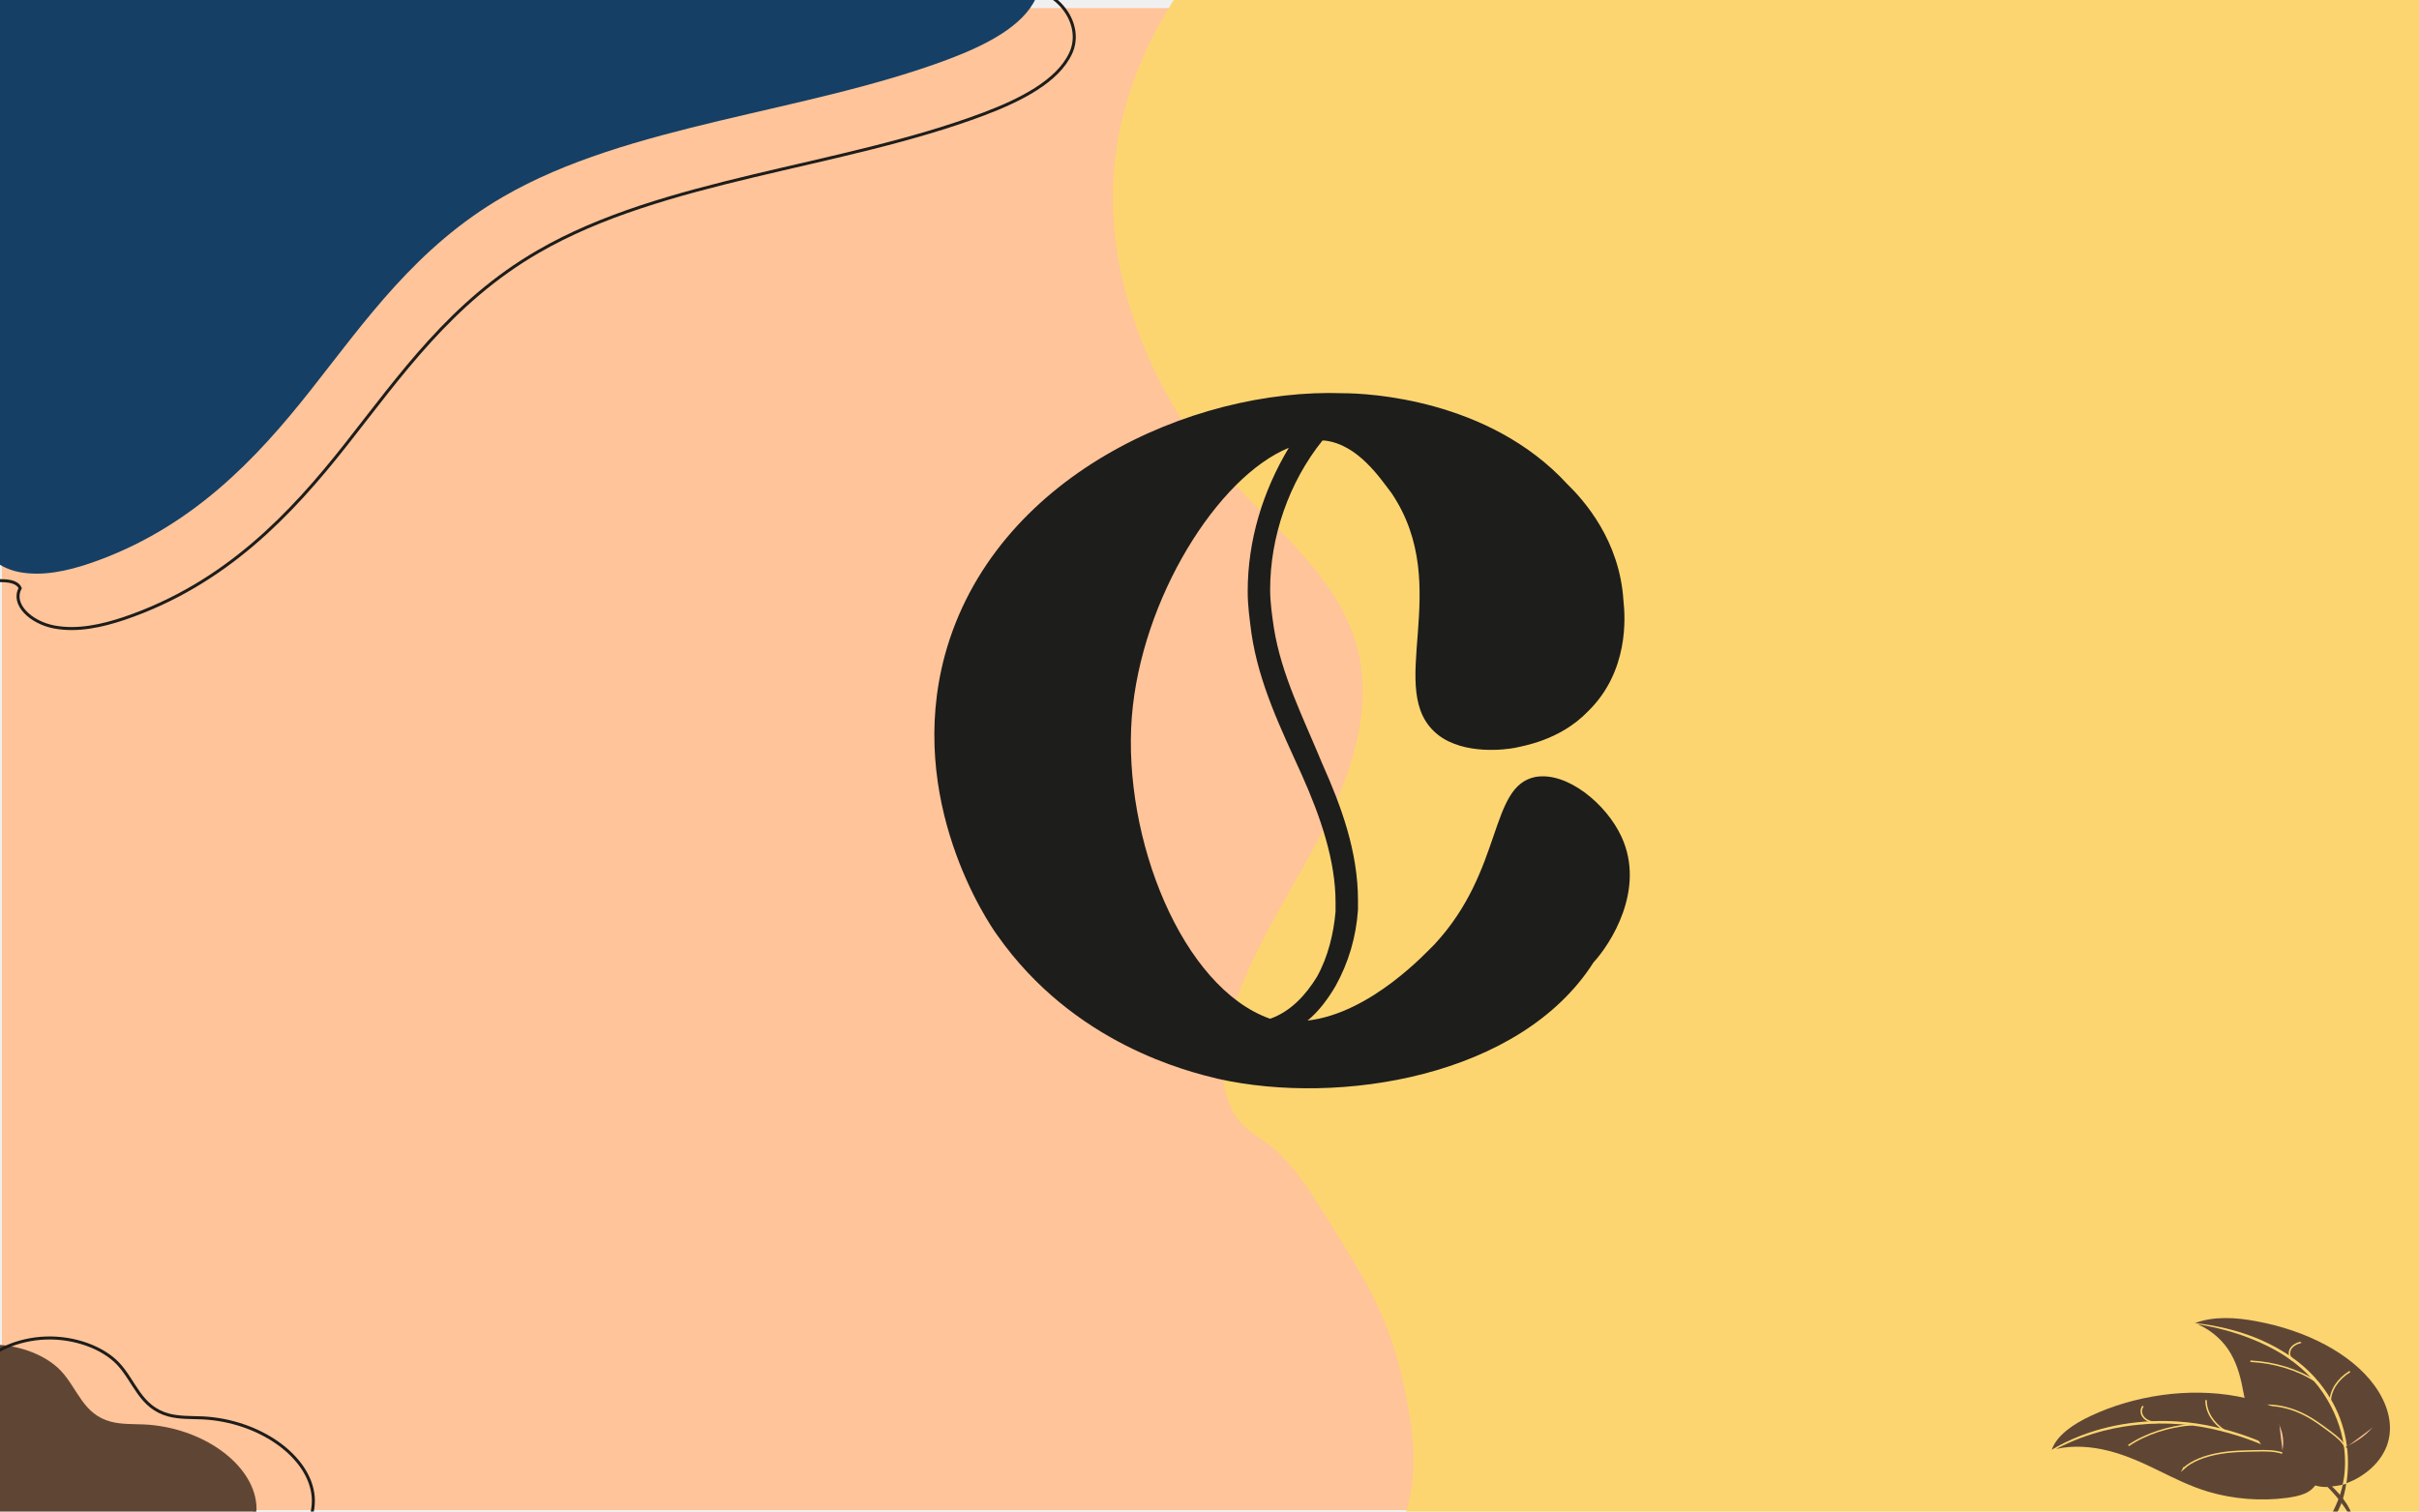
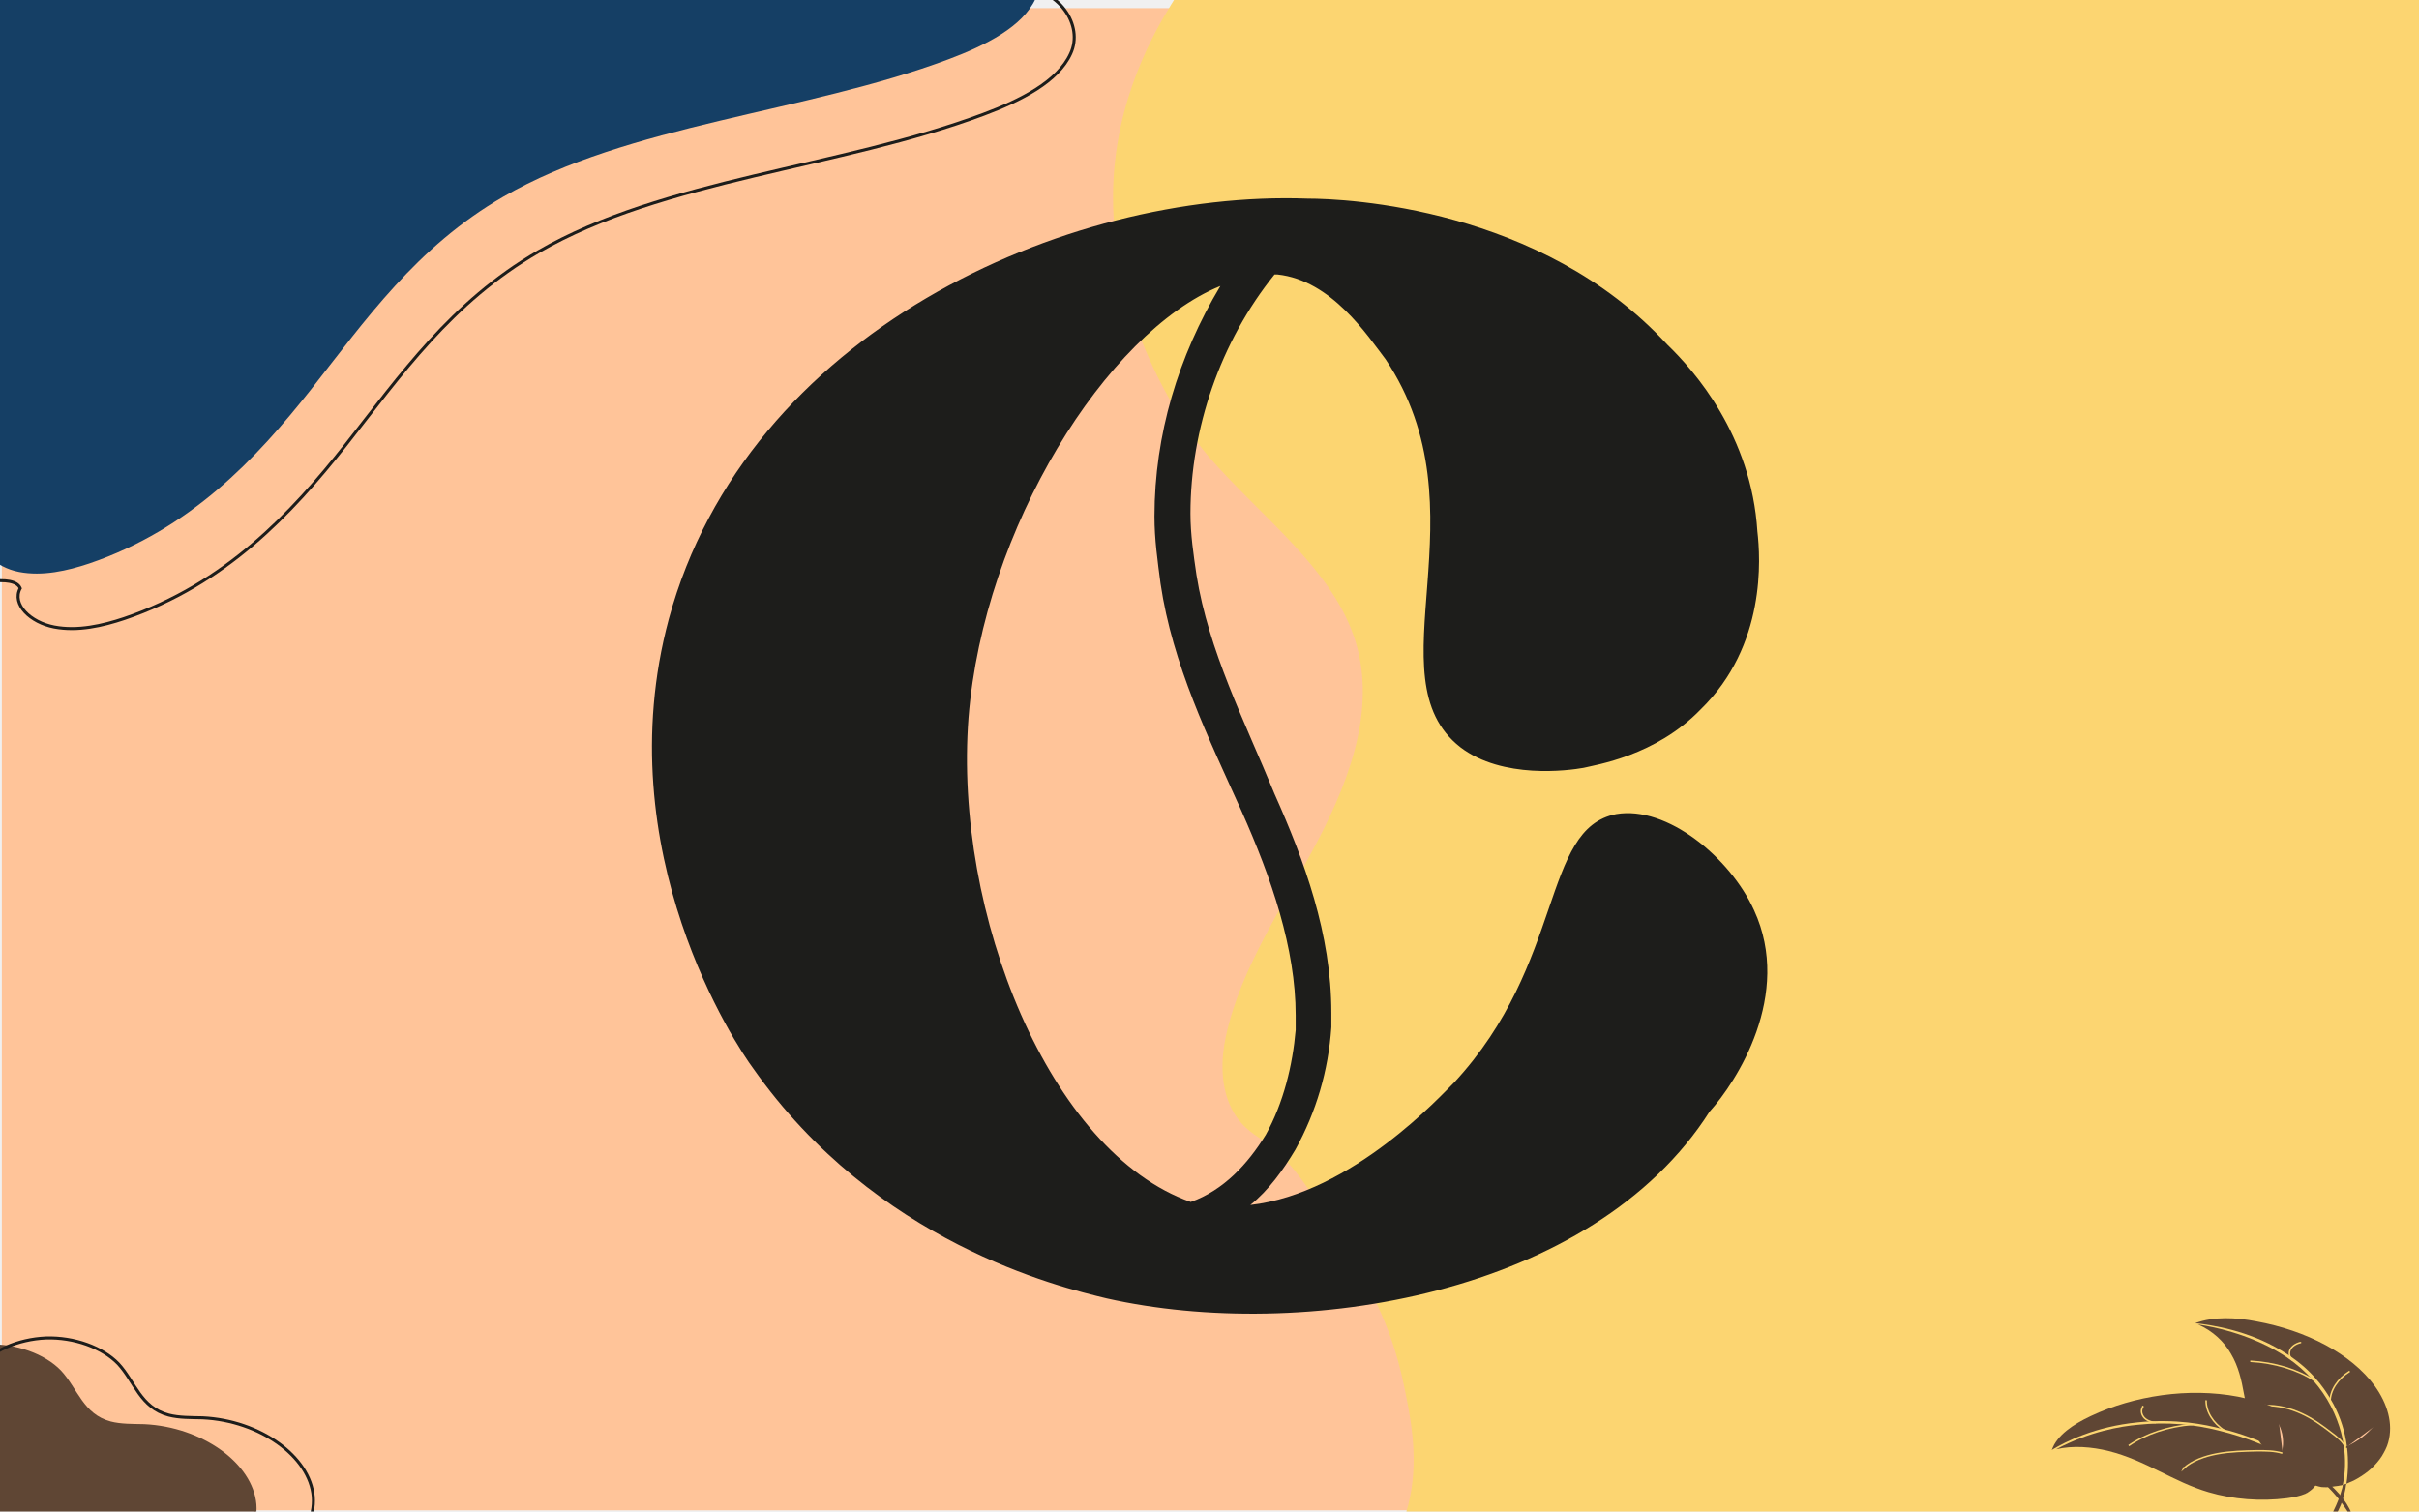
- <svg xmlns="http://www.w3.org/2000/svg" width="800" height="500" viewBox="0 0 800 500" fill="none">
-   <g clip-path="url(#clip0_3_10)">
-     <path d="M800.057 2.673H0.628V499.528H800.057V2.673Z" fill="#FFC499" />
-     <path d="M387.152 1.651C382.413 9.434 368.251 32.783 368.023 64.465C367.737 105.267 389.836 139.544 399.657 150.943C416.445 170.362 439.572 187.264 447.566 210.063C455.446 232.469 447.109 256.368 435.86 277.83C424.611 299.214 410.278 319.969 405.368 342.846C403.769 350.157 403.712 358.412 406.624 365.33C409.479 372.17 414.218 374.843 417.188 376.887C427.066 383.569 432.948 393.16 444.711 412.421C451.734 423.899 459.786 437.107 464.126 457.704C466.238 467.689 469.036 480.975 466.353 494.733C460.3 526.022 430.778 536.164 431.977 541.038C434.889 552.752 606.709 499.371 644.454 516.667C645.939 517.374 654.618 522.406 666.952 525C677.402 527.201 688.023 528.852 698.701 530.031C720.114 532.311 741.813 532.547 763.283 530.739C784.754 528.931 805.996 525.157 826.324 519.418C846.709 513.679 866.181 505.896 884.226 496.305C884.511 496.148 884.739 495.991 885.025 495.833C909.693 482.547 932.591 464.78 940.985 441.745C950.464 415.802 940.186 388.286 932.42 361.95C916.374 307.783 911.006 251.494 916.431 195.991C920.143 158.412 928.765 120.755 924.654 83.176C920.485 45.597 900.899 6.682 861.099 -13.05C813.533 -36.635 771.049 -33.569 741.413 -28.302C549.379 5.503 437.345 -81.053 387.152 1.651Z" fill="#FCD571" />
-     <path d="M-4.854 176.415C-7.766 181.682 -1.428 187.736 6.338 189.23C14.104 190.723 22.327 188.837 29.579 186.399C63.098 175 84.797 151.808 102.841 128.931C120.885 106.054 137.73 81.682 166.395 65.094C207.966 40.959 266.21 37.421 313.719 19.576C325.996 14.937 338.273 8.726 342.555 -0.55C346.838 -9.827 338.901 -22.248 325.025 -22.642C327.937 -23.192 330.849 -23.821 333.819 -24.371C244.34 -38.836 150.921 -49.685 59.272 -52.909C31.121 -53.931 2.455 -54.324 -24.611 -48.899C-51.677 -43.475 -77.43 -31.447 -89.022 -13.443C-98.844 1.808 -97.644 19.34 -96.217 36.085C-92.334 82.076 -88.451 128.066 -82.113 173.899C-81.485 178.616 -80.742 183.491 -77.716 187.736C-74.747 191.981 -68.922 195.598 -62.184 195.755C-54.761 195.912 -48.423 192.138 -43.683 188.129C-38.944 184.12 -34.547 179.56 -27.923 177.28C-21.299 175 -6.909 171.384 -4.854 176.415Z" fill="#153F65" />
-     <path d="M6.681 194.576C3.769 199.843 10.107 205.896 17.873 207.39C25.639 208.884 33.862 206.997 41.114 204.56C74.632 193.16 96.331 169.969 114.376 147.091C132.42 124.214 149.265 99.843 177.93 83.255C219.5 59.12 277.744 55.582 325.253 37.736C337.53 33.097 349.807 26.887 354.09 17.61C358.43 8.333 350.435 -4.088 336.56 -4.481C339.472 -5.031 342.384 -5.66 345.353 -6.211C255.874 -20.597 162.455 -31.525 70.807 -34.748C42.655 -35.692 13.99 -36.163 -13.076 -30.739C-40.143 -25.314 -65.896 -13.286 -77.487 4.717C-87.309 19.969 -86.11 37.5 -84.682 54.245C-80.799 100.236 -76.916 146.226 -70.578 192.06C-69.95 196.777 -69.208 201.651 -66.181 205.896C-63.212 210.142 -57.388 213.758 -50.65 213.915C-43.226 214.072 -36.888 210.299 -32.148 206.289C-27.409 202.28 -23.012 197.72 -16.388 195.44C-9.764 193.16 4.625 189.623 6.681 194.576Z" stroke="#1D1D1B" stroke-miterlimit="10" />
-     <path d="M753.614 447.264C760.937 451.573 766.122 457.016 769.578 462.836C776.819 475.007 775.914 485.968 774.762 491.108C774.433 491.184 774.186 491.259 773.857 491.335C773.034 491.486 772.129 491.562 771.224 491.713C770.072 491.94 768.755 491.94 767.603 491.788C767.274 491.713 767.027 491.713 766.698 491.637C764.558 491.184 762.748 490.352 760.937 489.369C753.943 485.514 748.594 480.223 745.714 474.251C743.656 469.942 742.916 465.406 742.011 460.946C741.188 456.486 740.2 451.951 737.731 447.718C735.51 443.862 731.807 440.234 726.787 438.042C740.529 440.309 749.17 444.694 753.614 447.264Z" fill="#5F4634" />
-     <path d="M754.354 446.659C743.327 440.083 731.56 438.268 725.964 437.664C732.054 435.32 739.542 435.774 746.207 437.059C762.665 440.083 777.642 447.718 785.378 458.452C789.492 464.197 791.549 470.849 789.739 477.123C789.328 478.635 788.587 480.147 787.682 481.583C786.777 483.02 785.624 484.38 784.225 485.665C782.909 486.875 781.345 488.009 779.617 488.991C778.794 489.445 777.889 489.899 776.902 490.277C776.573 490.428 776.326 490.503 775.996 490.655C777.395 481.583 776.079 471.529 770.648 462.534C768.426 458.905 764.064 452.404 754.354 446.659Z" fill="#5F4634" />
-     <path d="M725.799 437.739C725.799 437.739 725.882 437.739 725.882 437.815C725.882 437.739 725.882 437.739 725.799 437.739Z" fill="#5F4634" />
-     <path d="M775.667 492.393C774.762 497.231 772.787 502.145 768.343 506C768.426 505.698 768.426 505.395 768.508 505.093C770.483 502.22 773.034 497.836 774.515 492.318C774.597 492.015 774.68 491.562 774.762 491.184C775.173 491.033 775.503 490.957 775.914 490.806C775.832 491.259 775.75 491.864 775.667 492.393Z" fill="#5F4634" />
-     <path d="M726.869 438.193C726.54 438.042 726.211 437.89 725.882 437.739C726.293 437.89 726.622 438.042 726.869 438.193C726.951 438.193 726.951 438.193 726.869 438.193Z" fill="#5F4634" />
-     <path d="M725.635 437.664C725.717 437.664 725.8 437.664 725.882 437.664H725.8C725.717 437.739 725.717 437.664 725.635 437.664Z" fill="#5F4634" />
-     <path d="M775.914 478.786C779.782 477.048 783.073 474.629 785.295 471.756L775.914 478.786Z" fill="#FFC499" />
-     <path d="M775.914 478.786C779.782 477.048 783.073 474.629 785.295 471.756" stroke="#5F4634" stroke-width="0.5" stroke-miterlimit="10" />
-     <path d="M770.648 463.743C770.648 459.964 773.116 456.184 777.149 453.689" stroke="#FCD571" stroke-width="0.5" stroke-miterlimit="10" />
-     <path d="M758.14 449.91C757.152 448.927 756.905 447.642 757.399 446.508C757.893 445.374 759.209 444.467 760.773 444.089C760.773 444.013 760.773 444.013 760.773 443.938" stroke="#FCD571" stroke-width="0.5" stroke-miterlimit="10" />
-     <path d="M765.628 456.789C759.785 453.009 752.132 450.666 744.232 450.288" stroke="#FCD571" stroke-width="0.5" stroke-miterlimit="10" />
-     <path d="M775.668 478.786C774.845 476.897 772.87 475.309 770.977 473.873C767.932 471.605 764.887 469.262 761.184 467.523C757.481 465.784 753.12 464.65 748.676 464.877C748.841 464.802 749.005 464.726 749.17 464.726" stroke="#FCD571" stroke-width="0.5" stroke-miterlimit="10" />
-     <path d="M707.12 471.303C716.501 470.32 725.635 471.151 734.111 473.268C751.639 477.577 762.501 485.363 767.109 489.369C767.027 489.596 766.862 489.823 766.78 489.974C766.369 490.579 765.875 491.033 765.464 491.637C764.887 492.393 764.065 493.074 763.159 493.603C762.912 493.754 762.666 493.829 762.419 493.981C760.526 494.812 758.386 495.19 756.247 495.493C747.606 496.626 738.472 495.87 730.325 493.451C724.483 491.713 719.216 489.067 713.95 486.497C708.683 483.927 703.334 481.432 697.327 479.92C691.731 478.484 685.559 478.03 679.964 479.316C691.073 473.495 701.442 471.832 707.12 471.303Z" fill="#5F4634" />
-     <path d="M706.955 470.471C692.719 471.907 683.008 476.897 678.565 479.542C680.211 474.78 685.642 471.076 691.484 468.354C705.638 461.702 723.66 458.83 740.036 461.929C748.758 463.592 757.07 466.918 762.418 472.134C763.735 473.419 764.805 474.78 765.71 476.216C766.615 477.652 767.274 479.164 767.685 480.752C768.096 482.264 768.261 483.851 768.096 485.439C768.014 486.195 767.85 487.026 767.685 487.782C767.603 488.009 767.521 488.236 767.438 488.538C758.88 481.735 747.442 475.687 734.44 472.512C729.173 471.151 719.463 469.186 706.955 470.471Z" fill="#5F4634" />
-     <path d="M678.565 479.618C678.647 479.618 678.647 479.618 678.729 479.618C678.647 479.542 678.565 479.542 678.565 479.618Z" fill="#5F4634" />
-     <path d="M769.002 489.747C773.445 493.451 777.231 497.836 778.3 502.674C778.054 502.447 777.724 502.22 777.478 501.993C775.832 499.045 772.952 494.737 768.096 490.277C767.767 489.974 767.438 489.672 767.109 489.369C767.274 489.067 767.356 488.765 767.438 488.462C768.014 488.84 768.508 489.294 769.002 489.747Z" fill="#5F4634" />
-     <path d="M679.799 479.316C679.47 479.391 679.059 479.467 678.729 479.542C679.059 479.467 679.47 479.391 679.799 479.316Z" fill="#5F4634" />
-     <path d="M678.4 479.618C678.482 479.618 678.565 479.542 678.565 479.467V479.542C678.482 479.618 678.482 479.618 678.4 479.618Z" fill="#5F4634" />
-     <path d="M754.93 480.449C755.753 477.199 755.342 473.873 753.778 470.773L754.93 480.449Z" fill="#FFC499" />
-     <path d="M754.93 480.449C755.753 477.199 755.342 473.873 753.778 470.773" stroke="#5F4634" stroke-width="0.5" stroke-miterlimit="10" />
-     <path d="M735.757 473.268C731.807 470.698 729.502 466.918 729.585 463.139" stroke="#FCD571" stroke-width="0.5" stroke-miterlimit="10" />
-     <path d="M712.88 470.622C711.234 470.471 709.67 469.791 708.847 468.732C708.024 467.674 707.942 466.389 708.601 465.331C708.518 465.255 708.518 465.255 708.436 465.18" stroke="#FCD571" stroke-width="0.5" stroke-miterlimit="10" />
-     <path d="M725.059 471.227C717.159 471.832 709.588 474.326 703.91 478.182" stroke="#FCD571" stroke-width="0.5" stroke-miterlimit="10" />
-     <path d="M754.766 480.676C752.215 479.845 749.334 479.845 746.454 479.92C742.011 479.996 737.567 480.071 733.288 480.903C729.009 481.735 724.894 483.246 722.179 485.741C722.261 485.59 722.261 485.514 722.343 485.363" stroke="#FCD571" stroke-width="0.5" stroke-miterlimit="10" />
-     <path d="M-26.724 455.346C-22.327 449.528 -13.419 445.598 -4.111 445.283C5.196 444.969 14.618 448.349 19.757 453.774C25.296 459.67 27.066 468.239 36.488 470.755C40.029 471.698 43.912 471.541 47.68 471.698C66.638 472.642 83.198 484.513 84.283 497.799C85.311 511.164 70.692 524.214 52.02 526.572C17.302 531.053 -21.642 519.182 -37.973 497.248C-42.427 491.274 -45.453 484.355 -43.797 477.752C-41.684 468.947 -32.662 463.286 -26.724 455.346Z" fill="#5F4634" stroke="#5F4634" stroke-miterlimit="10" />
-     <path d="M-7.423 452.673C-3.026 446.855 5.881 442.925 15.189 442.61C24.497 442.296 33.919 445.676 39.058 451.101C44.597 456.997 46.367 465.566 55.789 468.082C59.329 469.025 63.212 468.868 66.981 469.025C85.939 469.969 102.498 481.84 103.583 495.126C104.611 508.491 89.993 521.541 71.32 523.899C36.602 528.381 -2.341 516.509 -18.672 494.575C-23.126 488.601 -26.153 481.682 -24.497 475.079C-22.384 466.274 -13.419 460.535 -7.423 452.673Z" stroke="#1D1D1B" stroke-miterlimit="10" />
-     <path d="M536.272 276.849C531.327 266.022 518.346 255.194 507.835 256.997C492.382 260.006 497.328 287.676 474.453 312.337C471.98 314.743 453.435 335.195 432.416 337.601C436.125 334.595 439.218 330.383 441.69 326.174C446.016 318.352 448.489 309.931 449.109 300.91C449.109 299.707 449.109 298.504 449.109 297.901C449.109 281.661 443.543 266.622 437.361 252.788C431.18 237.749 423.761 223.312 421.288 207.673C420.672 203.464 420.055 199.251 420.055 195.042C420.055 177.597 426.234 159.551 437.361 145.718H437.981C449.109 146.921 456.527 158.348 460.236 163.16C481.255 194.439 457.144 228.727 475.689 243.164C484.344 249.779 497.944 247.976 501.037 247.373C503.51 246.773 515.874 244.967 525.145 235.343C538.745 222.109 537.509 204.063 536.892 198.651C535.656 178.8 523.909 165.566 518.346 160.154C492.382 131.884 452.198 130.078 444.163 130.078C394.088 128.275 328.563 157.748 312.49 216.697C299.506 264.819 326.707 305.119 329.796 309.331C355.143 345.422 392.852 354.444 402.743 356.85C442.927 365.874 502.89 356.25 527.001 318.352C532.563 312.337 544.311 294.292 536.272 276.849ZM374.306 237.149C377.398 198.048 402.746 157.748 426.234 148.124C417.583 162.56 412.634 178.8 412.634 195.642C412.634 200.454 413.254 204.667 413.873 209.479C416.346 226.321 423.761 241.358 430.563 256.397C436.745 270.231 441.69 284.667 441.69 298.504C441.69 299.707 441.69 300.307 441.69 301.51C441.071 308.728 439.218 316.549 435.509 323.165C431.799 329.18 426.854 334.595 420.055 337.001C390.999 326.774 371.217 277.449 374.306 237.149Z" fill="#1D1D1B" />
+ <svg xmlns="http://www.w3.org/2000/svg" xmlns:xlink="http://www.w3.org/1999/xlink" version="1.1" id="Capa_1" x="0px" y="0px" viewBox="0 0 800 500" style="enable-background:new 0 0 800 500;" xml:space="preserve">
+   <style type="text/css">
+ 	.st0{clip-path:url(#SVGID_2_);}
+ 	.st1{fill:#FFC499;}
+ 	.st2{fill:#FCD571;}
+ 	.st3{fill:#153F65;}
+ 	.st4{fill:none;stroke:#1D1D1B;stroke-miterlimit:10;}
+ 	.st5{fill:#5F4634;}
+ 	.st6{fill:none;stroke:#5F4634;stroke-width:0.5;stroke-miterlimit:10;}
+ 	.st7{fill:none;stroke:#FCD571;stroke-width:0.5;stroke-miterlimit:10;}
+ 	.st8{fill:#5F4634;stroke:#5F4634;stroke-miterlimit:10;}
+ 	.st9{fill:#1D1D1B;}
+ </style>
+   <g>
+     <defs>
+       <rect id="SVGID_1_" width="800" height="500" />
+     </defs>
+     <clipPath id="SVGID_2_">
+       <use xlink:href="#SVGID_1_" style="overflow:visible;" />
+     </clipPath>
+     <g class="st0">
+       <path class="st1" d="M800.1,2.7H0.6v496.9h799.4V2.7z" />
+       <path class="st2" d="M387.2,1.7c-4.7,7.8-18.9,31.1-19.1,62.8c-0.3,40.8,21.8,75.1,31.6,86.5c16.8,19.4,39.9,36.3,47.9,59.1    c7.9,22.4-0.5,46.3-11.7,67.8c-11.2,21.4-25.6,42.1-30.5,65c-1.6,7.3-1.7,15.6,1.3,22.5c2.9,6.8,7.6,9.5,10.6,11.6    c9.9,6.7,15.8,16.3,27.5,35.5c7,11.5,15.1,24.7,19.4,45.3c2.1,10,4.9,23.3,2.2,37c-6.1,31.3-35.6,41.4-34.4,46.3    c2.9,11.7,174.7-41.7,212.5-24.4c1.5,0.7,10.2,5.7,22.5,8.3c10.4,2.2,21.1,3.9,31.7,5c21.4,2.3,43.1,2.5,64.6,0.7    c21.5-1.8,42.7-5.6,63-11.3c20.4-5.7,39.9-13.5,57.9-23.1c0.3-0.2,0.5-0.3,0.8-0.5c24.7-13.3,47.6-31.1,56-54.1    c9.5-25.9-0.8-53.5-8.6-79.8c-16-54.2-21.4-110.5-16-166c3.7-37.6,12.3-75.2,8.2-112.8c-4.2-37.6-23.8-76.5-63.6-96.2    c-47.6-23.6-90-20.5-119.7-15.3C549.4,5.5,437.3-81.1,387.2,1.7z" />
+       <path class="st3" d="M-4.9,176.4c-2.9,5.3,3.4,11.3,11.2,12.8c7.8,1.5,16-0.4,23.2-2.8c33.5-11.4,55.2-34.6,73.3-57.5    c18-22.9,34.9-47.2,63.6-63.8C208,41,266.2,37.4,313.7,19.6c12.3-4.6,24.6-10.8,28.8-20.1c4.3-9.3-3.7-21.7-17.5-22.1    c2.9-0.6,5.8-1.2,8.8-1.7C244.3-38.8,150.9-49.7,59.3-52.9c-28.2-1-56.8-1.4-83.9,4C-51.7-43.5-77.4-31.4-89-13.4    c-9.8,15.3-8.6,32.8-7.2,49.5c3.9,46,7.8,92,14.1,137.8c0.6,4.7,1.4,9.6,4.4,13.8c3,4.2,8.8,7.9,15.5,8c7.4,0.2,13.8-3.6,18.5-7.6    c4.7-4,9.1-8.6,15.8-10.8C-21.3,175-6.9,171.4-4.9,176.4z" />
+       <path class="st4" d="M6.7,194.6c-2.9,5.3,3.4,11.3,11.2,12.8s16-0.4,23.2-2.8c33.5-11.4,55.2-34.6,73.3-57.5    c18-22.9,34.9-47.2,63.6-63.8c41.6-24.1,99.8-27.7,147.3-45.5c12.3-4.6,24.6-10.8,28.8-20.1c4.3-9.3-3.7-21.7-17.5-22.1    c2.9-0.6,5.8-1.2,8.8-1.7C255.9-20.6,162.5-31.5,70.8-34.7c-28.2-0.9-56.8-1.4-83.9,4c-27.1,5.4-52.8,17.5-64.4,35.5    c-9.8,15.3-8.6,32.8-7.2,49.5c3.9,46,7.8,92,14.1,137.8c0.6,4.7,1.4,9.6,4.4,13.8c3,4.2,8.8,7.9,15.5,8c7.4,0.2,13.8-3.6,18.5-7.6    c4.7-4,9.1-8.6,15.8-10.8C-9.8,193.2,4.6,189.6,6.7,194.6z" />
+       <path class="st5" d="M753.6,447.3c7.3,4.3,12.5,9.8,16,15.6c7.2,12.2,6.3,23.1,5.2,28.3c-0.3,0.1-0.6,0.2-0.9,0.2    c-0.8,0.2-1.7,0.2-2.6,0.4c-1.2,0.2-2.5,0.2-3.6,0.1c-0.3-0.1-0.6-0.1-0.9-0.2c-2.1-0.5-4-1.3-5.8-2.3c-7-3.9-12.3-9.1-15.2-15.1    c-2.1-4.3-2.8-8.8-3.7-13.3c-0.8-4.5-1.8-9-4.3-13.2c-2.2-3.9-5.9-7.5-10.9-9.7C740.5,440.3,749.2,444.7,753.6,447.3z" />
+       <path class="st5" d="M754.4,446.7c-11-6.6-22.8-8.4-28.4-9c6.1-2.3,13.6-1.9,20.2-0.6c16.5,3,31.4,10.7,39.2,21.4    c4.1,5.7,6.2,12.4,4.4,18.7c-0.4,1.5-1.2,3-2.1,4.5c-0.9,1.4-2.1,2.8-3.5,4.1c-1.3,1.2-2.9,2.3-4.6,3.3c-0.8,0.5-1.7,0.9-2.7,1.3    c-0.3,0.2-0.6,0.2-0.9,0.4c1.4-9.1,0.1-19.1-5.3-28.1C768.4,458.9,764.1,452.4,754.4,446.7z" />
+       <path class="st5" d="M725.8,437.7C725.8,437.7,725.9,437.7,725.8,437.7C725.9,437.7,725.9,437.7,725.8,437.7z" />
+       <path class="st5" d="M775.7,492.4c-0.9,4.8-2.9,9.8-7.3,13.6c0.1-0.3,0.1-0.6,0.2-0.9c2-2.9,4.5-7.3,6-12.8    c0.1-0.3,0.2-0.8,0.2-1.1c0.4-0.2,0.7-0.2,1.2-0.4C775.8,491.3,775.8,491.9,775.7,492.4z" />
+       <path class="st5" d="M726.9,438.2c-0.3-0.2-0.7-0.3-1-0.5C726.3,437.9,726.6,438,726.9,438.2C727,438.2,727,438.2,726.9,438.2z" />
+       <path class="st5" d="M725.6,437.7c0.1,0,0.2,0,0.2,0h-0.1C725.7,437.7,725.7,437.7,725.6,437.7z" />
+       <path class="st1" d="M775.9,478.8c3.9-1.7,7.2-4.2,9.4-7L775.9,478.8z" />
+       <path class="st6" d="M775.9,478.8c3.9-1.7,7.2-4.2,9.4-7" />
+       <path class="st7" d="M770.6,463.7c0-3.8,2.5-7.6,6.5-10.1" />
+       <path class="st7" d="M758.1,449.9c-1-1-1.2-2.3-0.7-3.4c0.5-1.1,1.8-2,3.4-2.4c0-0.1,0-0.1,0-0.2" />
+       <path class="st7" d="M765.6,456.8c-5.8-3.8-13.5-6.1-21.4-6.5" />
+       <path class="st7" d="M775.7,478.8c-0.8-1.9-2.8-3.5-4.7-4.9c-3-2.3-6.1-4.6-9.8-6.3c-3.7-1.7-8.1-2.9-12.5-2.6    c0.2-0.1,0.3-0.2,0.5-0.2" />
+       <path class="st5" d="M707.1,471.3c9.4-1,18.5-0.2,27,2c17.5,4.3,28.4,12.1,33,16.1c-0.1,0.2-0.2,0.5-0.3,0.6    c-0.4,0.6-0.9,1.1-1.3,1.7c-0.6,0.8-1.4,1.4-2.3,2c-0.2,0.2-0.5,0.2-0.7,0.4c-1.9,0.8-4,1.2-6.2,1.5c-8.6,1.1-17.8,0.4-25.9-2    c-5.8-1.7-11.1-4.4-16.4-7c-5.3-2.6-10.6-5.1-16.6-6.6c-5.6-1.4-11.8-1.9-17.4-0.6C691.1,473.5,701.4,471.8,707.1,471.3z" />
+       <path class="st5" d="M707,470.5c-14.2,1.4-23.9,6.4-28.4,9.1c1.6-4.8,7.1-8.5,12.9-11.2c14.2-6.7,32.2-9.5,48.6-6.4    c8.7,1.7,17,5,22.4,10.2c1.3,1.3,2.4,2.6,3.3,4.1c0.9,1.4,1.6,2.9,2,4.5c0.4,1.5,0.6,3.1,0.4,4.7c-0.1,0.8-0.2,1.6-0.4,2.3    c-0.1,0.2-0.2,0.5-0.2,0.8c-8.6-6.8-20-12.9-33-16C729.2,471.2,719.5,469.2,707,470.5z" />
+       <path class="st5" d="M678.6,479.6c0.1,0,0.1,0,0.2,0C678.6,479.5,678.6,479.5,678.6,479.6z" />
+       <path class="st5" d="M769,489.7c4.4,3.7,8.2,8.1,9.3,12.9c-0.2-0.2-0.6-0.5-0.8-0.7c-1.6-2.9-4.5-7.3-9.4-11.7    c-0.3-0.3-0.7-0.6-1-0.9c0.2-0.3,0.2-0.6,0.3-0.9C768,488.8,768.5,489.3,769,489.7z" />
+       <path class="st5" d="M679.8,479.3c-0.3,0.1-0.7,0.2-1.1,0.2C679.1,479.5,679.5,479.4,679.8,479.3z" />
+       <path class="st5" d="M678.4,479.6c0.1,0,0.2-0.1,0.2-0.2v0.1C678.5,479.6,678.5,479.6,678.4,479.6z" />
+       <path class="st1" d="M754.9,480.4c0.8-3.3,0.4-6.6-1.2-9.7L754.9,480.4z" />
+       <path class="st6" d="M754.9,480.4c0.8-3.3,0.4-6.6-1.2-9.7" />
+       <path class="st7" d="M735.8,473.3c-4-2.6-6.3-6.4-6.2-10.1" />
+       <path class="st7" d="M712.9,470.6c-1.6-0.2-3.2-0.8-4-1.9c-0.8-1.1-0.9-2.3-0.2-3.4c-0.1-0.1-0.1-0.1-0.2-0.2" />
+       <path class="st7" d="M725.1,471.2c-7.9,0.6-15.5,3.1-21.1,7" />
+       <path class="st7" d="M754.8,480.7c-2.6-0.8-5.4-0.8-8.3-0.8c-4.4,0.1-8.9,0.2-13.2,1c-4.3,0.8-8.4,2.3-11.1,4.8    c0.1-0.2,0.1-0.2,0.2-0.4" />
+       <path class="st8" d="M-26.7,455.3c4.4-5.8,13.3-9.7,22.6-10.1c9.3-0.3,18.7,3.1,23.9,8.5c5.5,5.9,7.3,14.5,16.7,17    c3.5,0.9,7.4,0.8,11.2,0.9c19,0.9,35.5,12.8,36.6,26.1c1,13.4-13.6,26.4-32.3,28.8c-34.7,4.5-73.7-7.4-90-29.3    c-4.5-6-7.5-12.9-5.8-19.5C-41.7,468.9-32.7,463.3-26.7,455.3z" />
+       <path class="st4" d="M-7.4,452.7c4.4-5.8,13.3-9.7,22.6-10.1c9.3-0.3,18.7,3.1,23.9,8.5c5.5,5.9,7.3,14.5,16.7,17    c3.5,0.9,7.4,0.8,11.2,0.9c19,0.9,35.5,12.8,36.6,26.1c1,13.4-13.6,26.4-32.3,28.8c-34.7,4.5-73.7-7.4-90-29.3    c-4.5-6-7.5-12.9-5.8-19.5C-22.4,466.3-13.4,460.5-7.4,452.7z" />
+       <path class="st9" d="M580.1,301.1c-7.9-17.4-28.8-34.7-45.6-31.8c-24.8,4.8-16.9,49.2-53.6,88.8c-4,3.9-33.7,36.7-67.4,40.5    c6-4.8,10.9-11.6,14.9-18.3c6.9-12.5,10.9-26.1,11.9-40.5c0-1.9,0-3.9,0-4.8c0-26.1-8.9-50.2-18.8-72.4    c-9.9-24.1-21.8-47.3-25.8-72.4c-1-6.8-2-13.5-2-20.3c0-28,9.9-56.9,27.8-79.1h1c17.9,1.9,29.8,20.3,35.7,28    c33.7,50.2-5,105.2,24.8,128.4c13.9,10.6,35.7,7.7,40.7,6.8c4-1,23.8-3.9,38.7-19.3c21.8-21.2,19.8-50.2,18.8-58.9    c-2-31.8-20.8-53.1-29.8-61.8c-41.7-45.4-106.1-48.3-119-48.3c-80.3-2.9-185.5,44.4-211.2,139c-20.8,77.2,22.8,141.9,27.8,148.6    c40.7,57.9,101.2,72.4,117,76.2c64.5,14.5,160.7-1,199.4-61.8C574.2,358,593,329.1,580.1,301.1z M320.3,237.4    c5-62.7,45.6-127.4,83.3-142.8c-13.9,23.2-21.8,49.2-21.8,76.2c0,7.7,1,14.5,2,22.2c4,27,15.9,51.1,26.8,75.3    c9.9,22.2,17.9,45.4,17.9,67.6c0,1.9,0,2.9,0,4.8c-1,11.6-4,24.1-9.9,34.7c-6,9.7-13.9,18.3-24.8,22.2    C347.1,381.2,315.3,302.1,320.3,237.4z" />
+     </g>
  </g>
-   <defs>
-     <clipPath id="clip0_3_10">
-       <rect width="800" height="500" fill="white" />
-     </clipPath>
-   </defs>
</svg>
